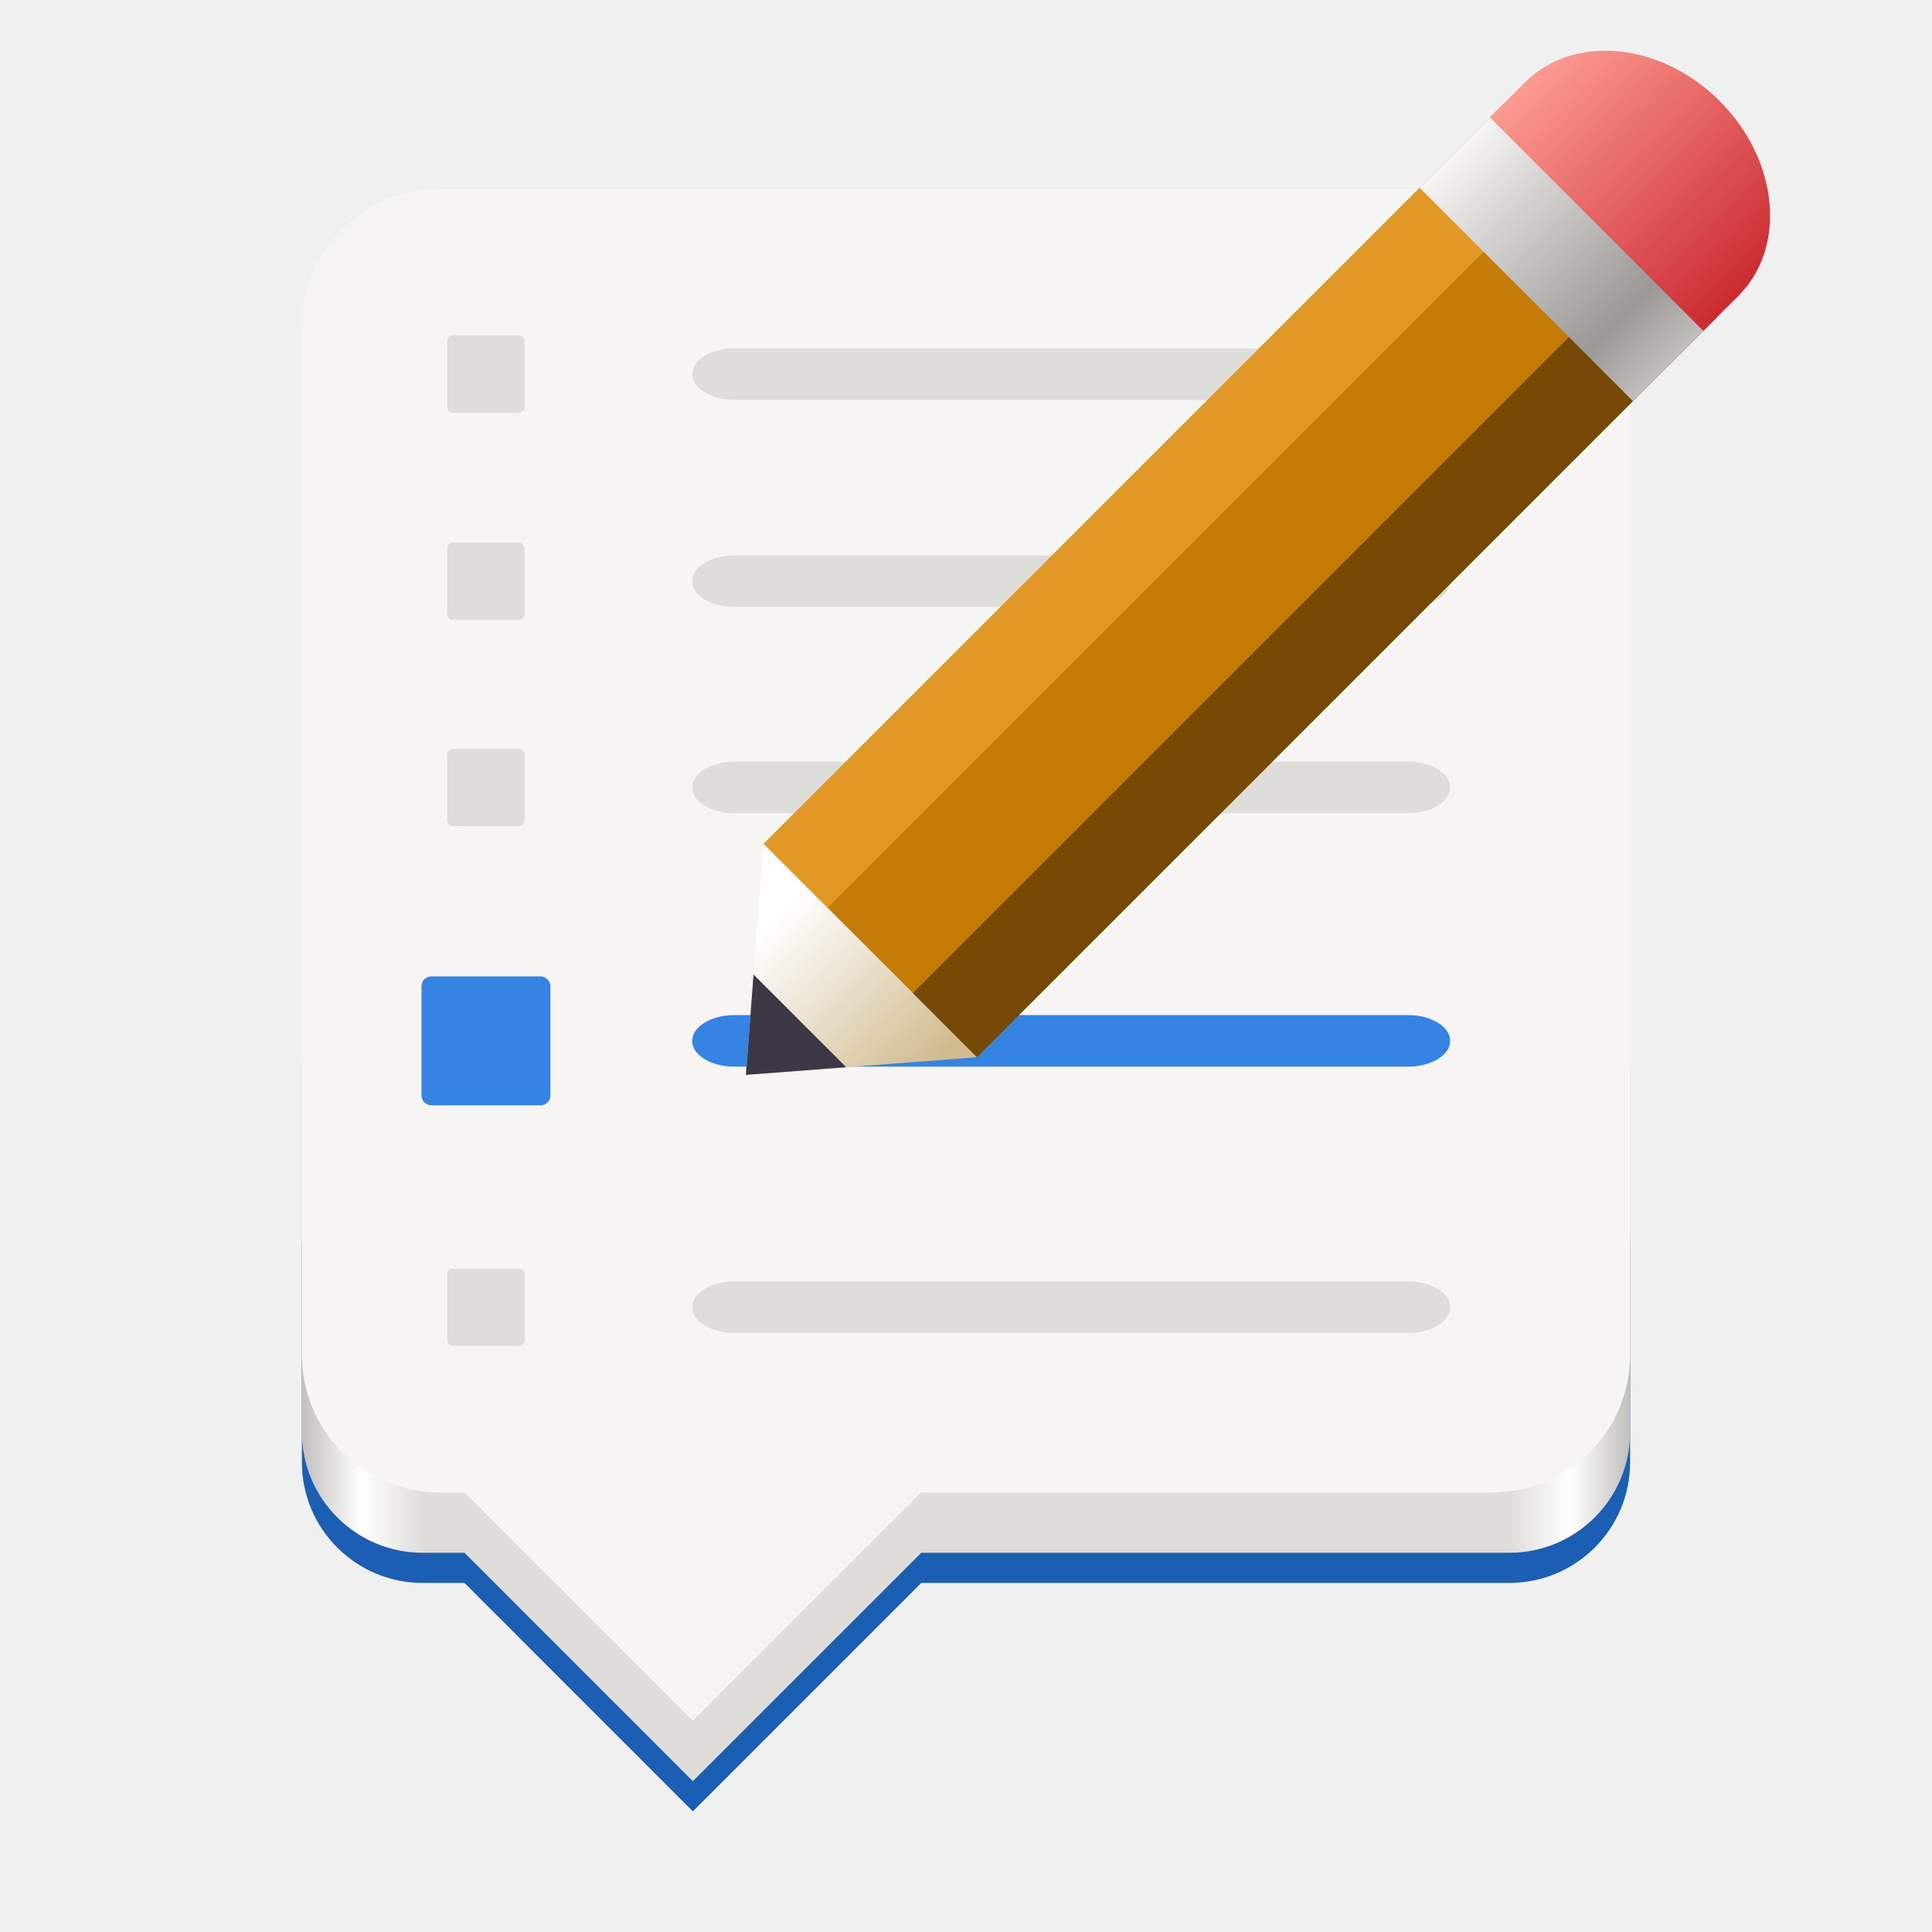
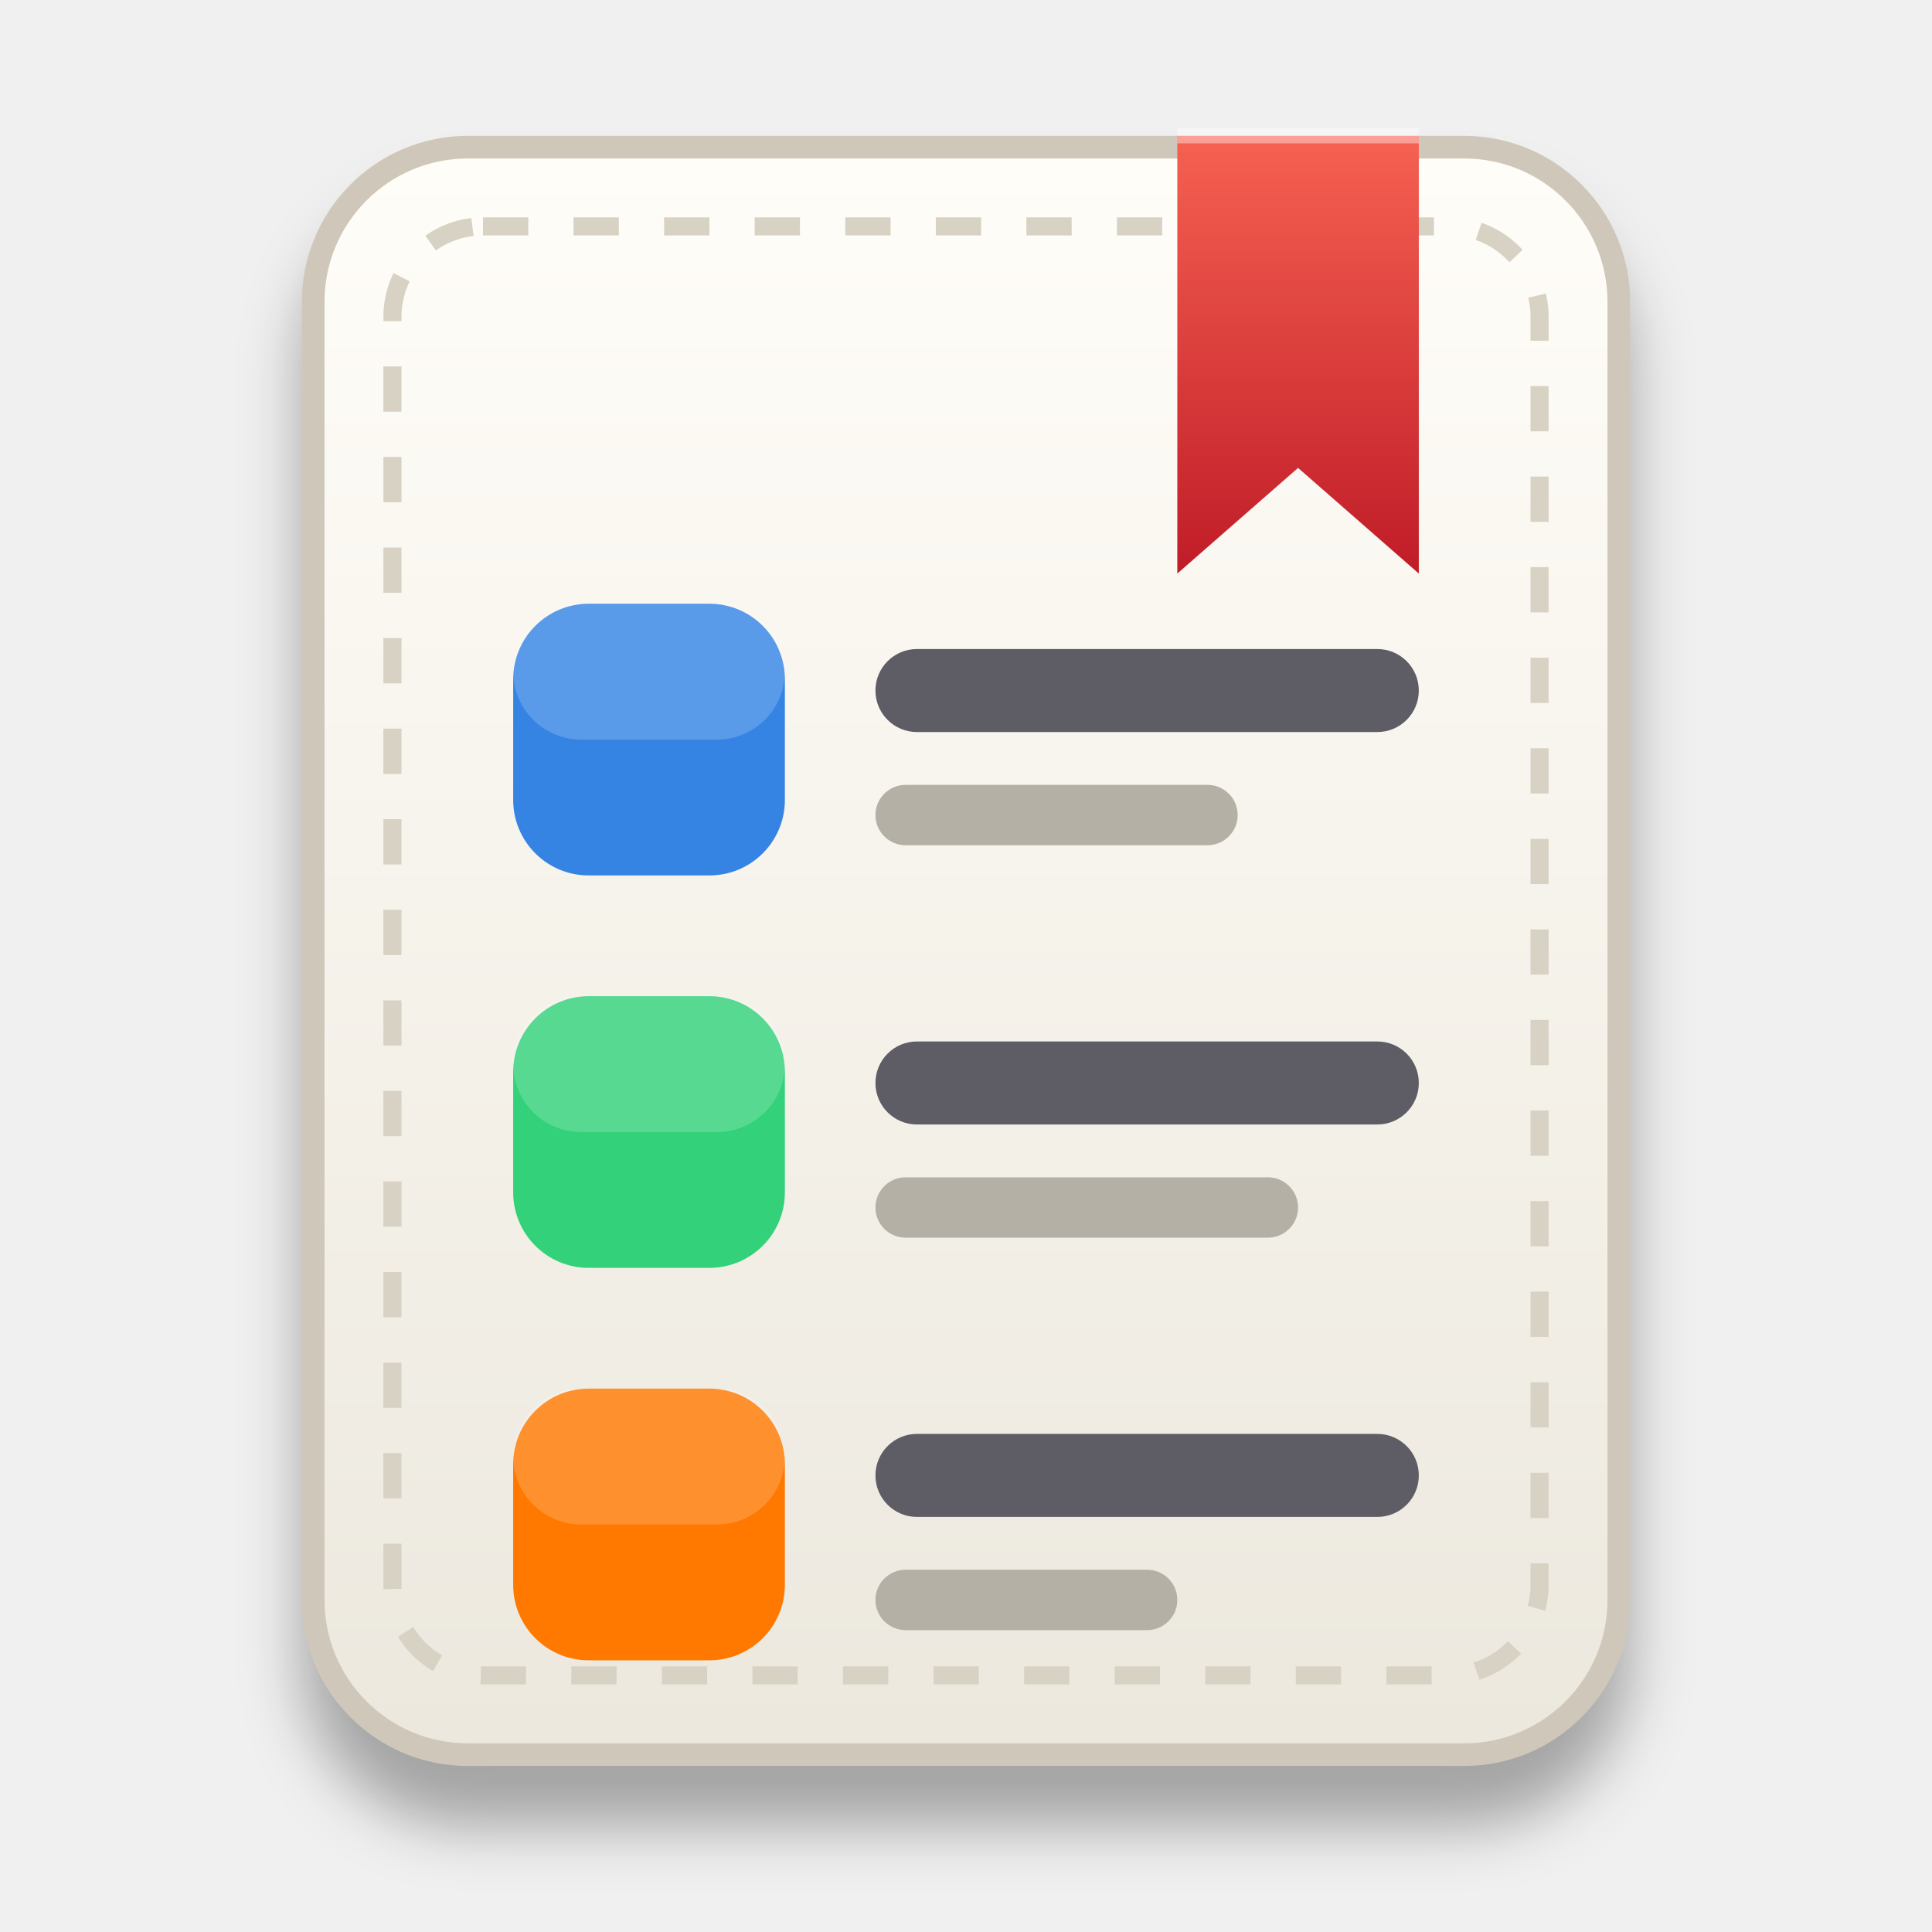
- <svg xmlns="http://www.w3.org/2000/svg" xmlns:xlink="http://www.w3.org/1999/xlink" height="128px" viewBox="0 0 128 128" width="128px" version="1.1" id="svg83" xml:space="preserve">
-   <defs id="defs87" />
-   <linearGradient id="a" gradientTransform="rotate(180,67.99999,-94.56363)" gradientUnits="userSpaceOnUse" x1="28" x2="116" y1="-276" y2="-276">
-     <stop offset="0" stop-color="#c0bfbc" id="stop2" />
-     <stop offset="0.045" stop-color="#ffffff" id="stop4" />
-     <stop offset="0.091" stop-color="#deddda" id="stop6" />
-     <stop offset="0.909" stop-color="#deddda" id="stop8" />
-     <stop offset="0.955" stop-color="#ffffff" id="stop10" />
-     <stop offset="1" stop-color="#c0bfbc" id="stop12" />
-   </linearGradient>
-   <clipPath id="b">
-     <path d="m 88 94 h 20 v 20 h -20 z m 0 0" id="path15" />
-   </clipPath>
-   <clipPath id="c">
-     <path d="m 108 94 l -20 20 h -5.715 v -25.715 h 25.715 z m 0 0" id="path18" />
-   </clipPath>
-   <linearGradient id="d" gradientTransform="matrix(0,0.178571,0.178571,0,84.42857,42.57145)" gradientUnits="userSpaceOnUse" x1="344" x2="340" y1="76" y2="72">
-     <stop offset="0" stop-color="#d5d3cf" id="stop21" />
-     <stop offset="1" stop-color="#ffffff" id="stop23" />
-   </linearGradient>
-   <linearGradient id="e" gradientUnits="userSpaceOnUse">
-     <stop offset="0" stop-color="#fc9a91" id="stop26" />
-     <stop offset="1" stop-color="#cb2b31" id="stop28" />
-   </linearGradient>
-   <linearGradient id="f" gradientTransform="matrix(0.6,0.6,0.5824614,-0.5824614,287.3024,123.5424)" x1="-253.63" x2="-230.06" xlink:href="#e" y1="-56.518" y2="-56.518" />
-   <linearGradient id="g" gradientTransform="matrix(0.6,0.6,0.5824614,-0.5824614,286.1375,124.7074)" x1="-253.63" x2="-230.06" xlink:href="#e" y1="-56.518" y2="-56.518" />
-   <linearGradient id="h" gradientTransform="matrix(0.3444393,-0.08423432,0.08423432,-0.3444393,9.34356,39.47039)" gradientUnits="userSpaceOnUse" x1="181.677" x2="143.246" y1="-139.479" y2="-101.048">
-     <stop offset="0" stop-color="#d0bb8e" id="stop33" />
-     <stop offset="1" stop-color="#ffffff" id="stop35" />
-   </linearGradient>
-   <linearGradient id="i" gradientTransform="matrix(0.6,0.6,0.5824614,-0.5824614,286.1375,124.7074)" gradientUnits="userSpaceOnUse" x1="-230.06" x2="-253.63" y1="-64.518" y2="-64.518">
-     <stop offset="0" stop-color="#c0bfbc" id="stop38" />
-     <stop offset="0.223" stop-color="#9a9996" id="stop40" />
-     <stop offset="0.744" stop-color="#d6d5d2" id="stop42" />
-     <stop offset="1" stop-color="#f6f5f4" id="stop44" />
-   </linearGradient>
-   <path id="path47" d="m 28,74.624 c -4.418,0 -8,3.582 -8,8 v 14.25 c 0,4.418 3.582,8 8,8 h 2.771 l 15.131,15.133 15.133,-15.133 H 100 c 4.418,0 8,-3.582 8,-8 v -14.25 c 0,-4.418 -3.582,-8 -8,-8 z" style="fill:#1a5fb4;fill-opacity:1" />
-   <path id="path49" style="fill:url(#a)" d="m 28,62.874 c -4.418,0 -8,3.582 -8,8 v 24 c 0,4.418 3.582,8 8,8 h 2.771 l 15.131,15.133 15.133,-15.133 H 100 c 4.418,0 8,-3.582 8,-8 v -24 c 0,-4.418 -3.582,-8 -8,-8 z" />
-   <path id="path51" d="m 29.125,12.524 c -5.039,0 -9.125,4.086 -9.125,9.125 v 68.1 c 0,5.039 4.086,9.125 9.125,9.125 h 1.646 L 45.902,114.006 61.035,98.874 H 98.875 c 5.039,0 9.125,-4.086 9.125,-9.125 V 21.649 c 0,-5.039 -4.086,-9.125 -9.125,-9.125 z" style="fill:#f6f5f4;fill-opacity:1" />
-   <rect width="8.542" height="8.542" rx="0.657" ry="0.657" x="27.923" y="64.689" id="rect3315-7" style="color:#000000;display:inline;overflow:visible;visibility:visible;fill:#3584e4;fill-opacity:1;fill-rule:nonzero;stroke:none;stroke-width:1.708;stroke-linecap:round;stroke-linejoin:round;stroke-miterlimit:4;stroke-dasharray:none;stroke-dashoffset:0;stroke-opacity:1;marker:none;enable-background:accumulate" />
-   <rect ry="1.708" rx="2.79" y="67.252" x="45.86" height="3.417" width="50.218" id="rect4179-2" style="fill:#3584e4;fill-opacity:1;fill-rule:nonzero;stroke:none;stroke-width:1.975" />
-   <rect style="fill:#deddda;fill-opacity:1;fill-rule:nonzero;stroke:none;stroke-width:1.975" id="rect4121-2" width="50.218" height="3.417" x="45.86" y="50.461" rx="2.79" ry="1.708" />
-   <rect style="color:#000000;display:inline;overflow:visible;visibility:visible;fill:#deddda;fill-opacity:1;fill-rule:nonzero;stroke:none;stroke-width:1.708;stroke-linecap:round;stroke-linejoin:round;stroke-miterlimit:4;stroke-dasharray:none;stroke-dashoffset:0;stroke-opacity:1;marker:none;enable-background:accumulate" id="rect4125-8" y="49.607" x="29.631" ry="0.394" rx="0.394" height="5.125" width="5.125" />
-   <rect ry="1.708" rx="2.79" y="36.795" x="45.86" height="3.417" width="50.218" id="rect4139-7" style="fill:#deddda;fill-opacity:1;fill-rule:nonzero;stroke:none;stroke-width:1.975" />
-   <rect width="5.125" height="5.125" rx="0.394" ry="0.394" x="29.631" y="35.941" id="rect4143-6" style="color:#000000;display:inline;overflow:visible;visibility:visible;fill:#deddda;fill-opacity:1;fill-rule:nonzero;stroke:none;stroke-width:1.708;stroke-linecap:round;stroke-linejoin:round;stroke-miterlimit:4;stroke-dasharray:none;stroke-dashoffset:0;stroke-opacity:1;marker:none;enable-background:accumulate" />
-   <rect style="fill:#deddda;fill-opacity:1;fill-rule:nonzero;stroke:none;stroke-width:1.975" id="rect4121-2-3" width="50.218" height="3.417" x="45.86" y="23.077" rx="2.79" ry="1.708" />
-   <rect style="color:#000000;display:inline;overflow:visible;visibility:visible;fill:#deddda;fill-opacity:1;fill-rule:nonzero;stroke:none;stroke-width:1.708;stroke-linecap:round;stroke-linejoin:round;stroke-miterlimit:4;stroke-dasharray:none;stroke-dashoffset:0;stroke-opacity:1;marker:none;enable-background:accumulate" id="rect4125-8-1" y="22.223" x="29.631" ry="0.394" rx="0.394" height="5.125" width="5.125" />
-   <rect ry="1.708" rx="2.79" y="84.897" x="45.86" height="3.417" width="50.218" id="rect4139-7-9" style="fill:#deddda;fill-opacity:1;fill-rule:nonzero;stroke:none;stroke-width:1.975" />
-   <rect width="5.125" height="5.125" rx="0.394" ry="0.394" x="29.631" y="84.043" id="rect4143-6-4" style="color:#000000;display:inline;overflow:visible;visibility:visible;fill:#deddda;fill-opacity:1;fill-rule:nonzero;stroke:none;stroke-width:1.708;stroke-linecap:round;stroke-linejoin:round;stroke-miterlimit:4;stroke-dasharray:none;stroke-dashoffset:0;stroke-opacity:1;marker:none;enable-background:accumulate" />
-   <path d="m 51.998,57.32 11.312,11.313 49.092,-49.092 -11.312,-11.312 z m 0,0" fill="#ff881e" id="path67" style="fill:#c47c07;fill-opacity:1;stroke-width:0.908" />
-   <path d="m 60.44,65.846 4.242,4.242 49.092,-49.092 -4.242,-4.242 z m 0,0" fill="#e66100" id="path69" style="fill:#764906;fill-opacity:1;stroke-width:0.908" />
-   <path d="M 54.784,60.19 50.542,55.948 99.634,6.856 103.876,11.098 Z m 0,0" fill="#ffb367" id="path71" style="fill:#e19825;fill-opacity:1;stroke-width:0.908" />
-   <path d="m 96.381,10.109 14.141,14.141 4.659,-4.659 -14.141,-14.141 z m 0,0" fill="url(#f)" id="path73" style="fill:url(#f);stroke-width:0.908" />
-   <path d="m 115.181,19.591 c 3.218,-3.218 2.66,-8.992 -1.246,-12.894 -3.903,-3.906 -9.677,-4.464 -12.894,-1.246 -3.218,3.214 -2.66,8.988 1.246,12.894 3.906,3.906 9.68,4.464 12.894,1.246 z m 0,0" fill="url(#g)" id="path75" style="fill:url(#g);stroke-width:0.908" />
-   <path d="M 49.417,71.214 64.724,70.047 50.584,55.906 Z m 0,0" fill="url(#h)" id="path77" style="fill:url(#h);stroke-width:0.908" />
-   <path d="m 49.417,71.214 6.648,-0.508 -6.141,-6.141 z m 0,0" fill="#3d3846" id="path79" style="stroke-width:0.908" />
-   <path d="M 94.051,12.439 108.192,26.579 112.851,21.92 98.71,7.779 Z m 0,0" fill="url(#i)" id="path81" style="fill:url(#i);stroke-width:0.908" />
+ <svg xmlns="http://www.w3.org/2000/svg" width="128" height="128" viewBox="0 0 128 128">
+   <defs>
+     <linearGradient id="card" x1="0" y1="0" x2="0" y2="1">
+       <stop offset="0" stop-color="#fffdf8" />
+       <stop offset="1" stop-color="#ece8de" />
+     </linearGradient>
+     <linearGradient id="rib" x1="0" y1="0" x2="0" y2="1">
+       <stop offset="0" stop-color="#f66151" />
+       <stop offset="1" stop-color="#c01c28" />
+     </linearGradient>
+     <filter id="b" x="-20%" y="-20%" width="140%" height="150%">
+       <feGaussianBlur stdDeviation="2" />
+     </filter>
+   </defs>
+   <rect x="20" y="13" width="88" height="108" rx="11" fill="#000" opacity=".32" filter="url(#b)" />
+   <rect x="20" y="9" width="88" height="108" rx="11" fill="#cfc8ba" />
+   <rect x="21.5" y="10.5" width="85" height="105" rx="9.5" fill="url(#card)" />
+   <rect x="26" y="15" width="76" height="96" rx="6" fill="none" stroke="#d8d2c4" stroke-width="1.2" stroke-dasharray="3 3" />
+   <path d="M78 9 H94 V38 L86 31 L78 38 Z" fill="url(#rib)" />
+   <path d="M78 9 H94" stroke="#fff" stroke-opacity=".4" />
+   <g>
+     <rect x="34" y="40" width="18" height="18" rx="5" fill="#3584e4" />
+     <rect x="34" y="40" width="18" height="9" rx="4.5" fill="#fff" opacity=".18" />
+     <rect x="58" y="43" width="36" height="5.5" rx="2.75" fill="#5e5c64" />
+     <rect x="58" y="52" width="24" height="4" rx="2" fill="#b5b0a6" />
+     <rect x="34" y="66" width="18" height="18" rx="5" fill="#33d17a" />
+     <rect x="34" y="66" width="18" height="9" rx="4.5" fill="#fff" opacity=".18" />
+     <rect x="58" y="69" width="36" height="5.5" rx="2.75" fill="#5e5c64" />
+     <rect x="58" y="78" width="28" height="4" rx="2" fill="#b5b0a6" />
+     <rect x="34" y="92" width="18" height="18" rx="5" fill="#ff7800" />
+     <rect x="34" y="92" width="18" height="9" rx="4.5" fill="#fff" opacity=".18" />
+     <rect x="58" y="95" width="36" height="5.5" rx="2.75" fill="#5e5c64" />
+     <rect x="58" y="104" width="20" height="4" rx="2" fill="#b5b0a6" />
+   </g>
</svg>
